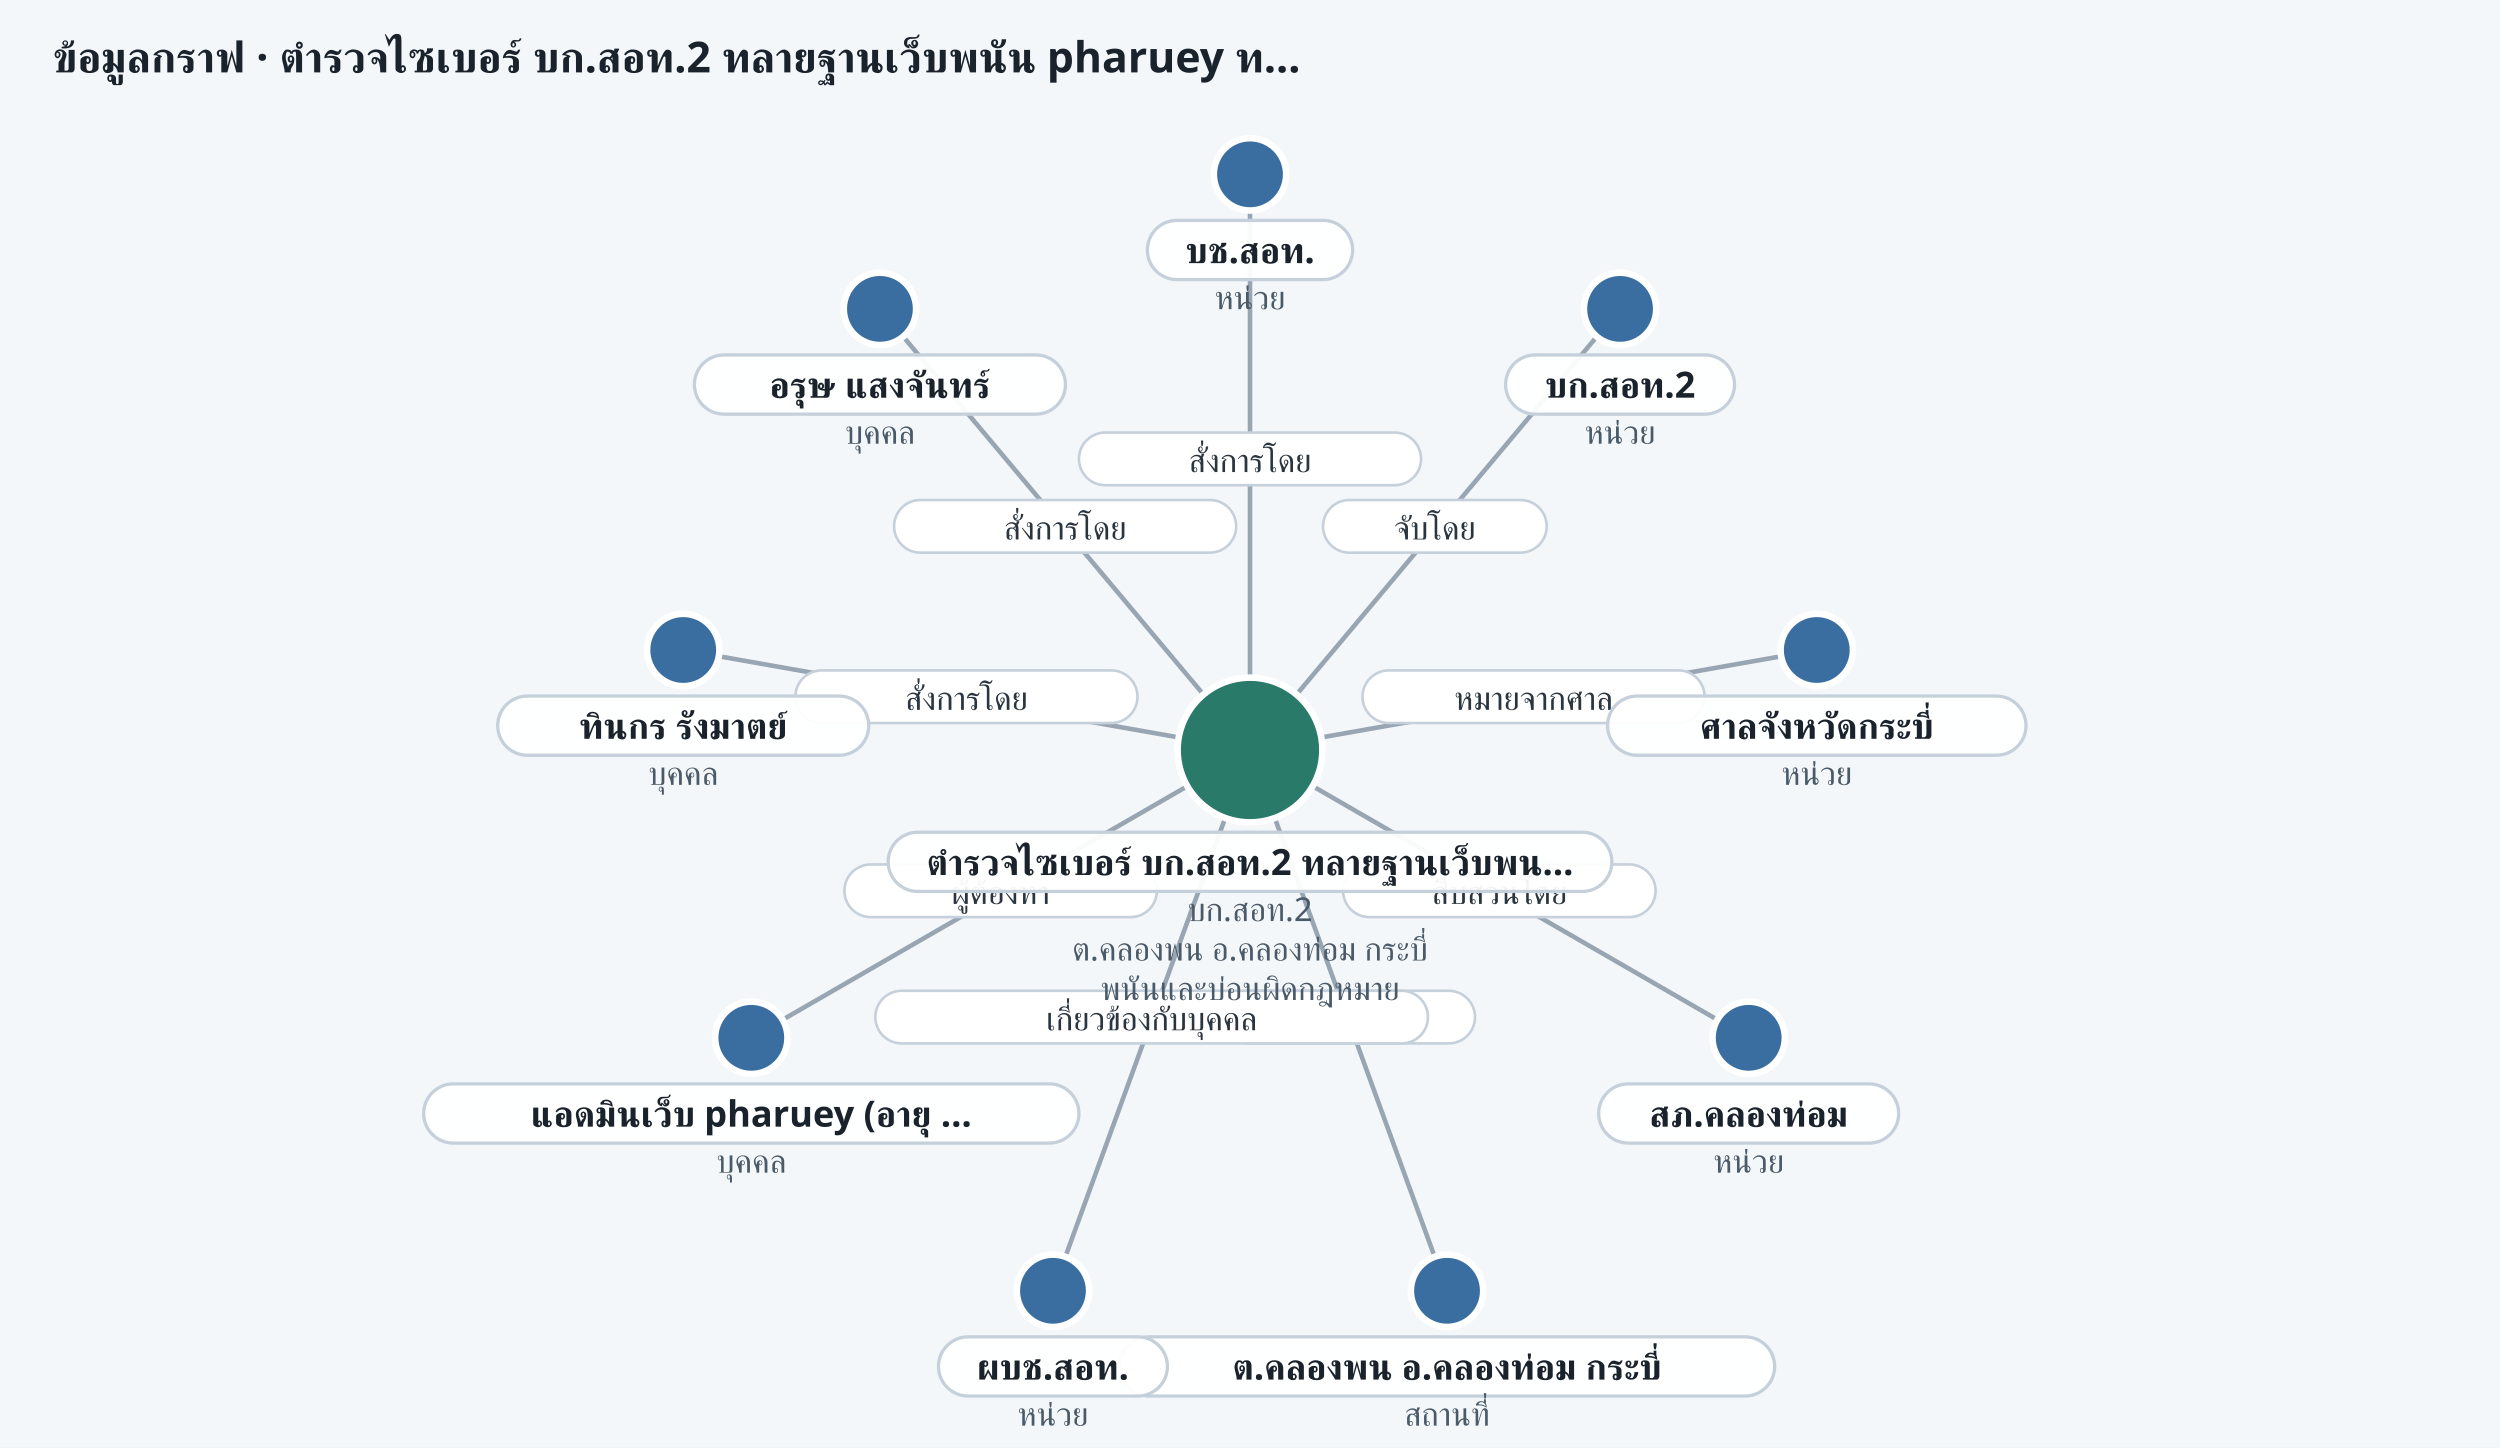
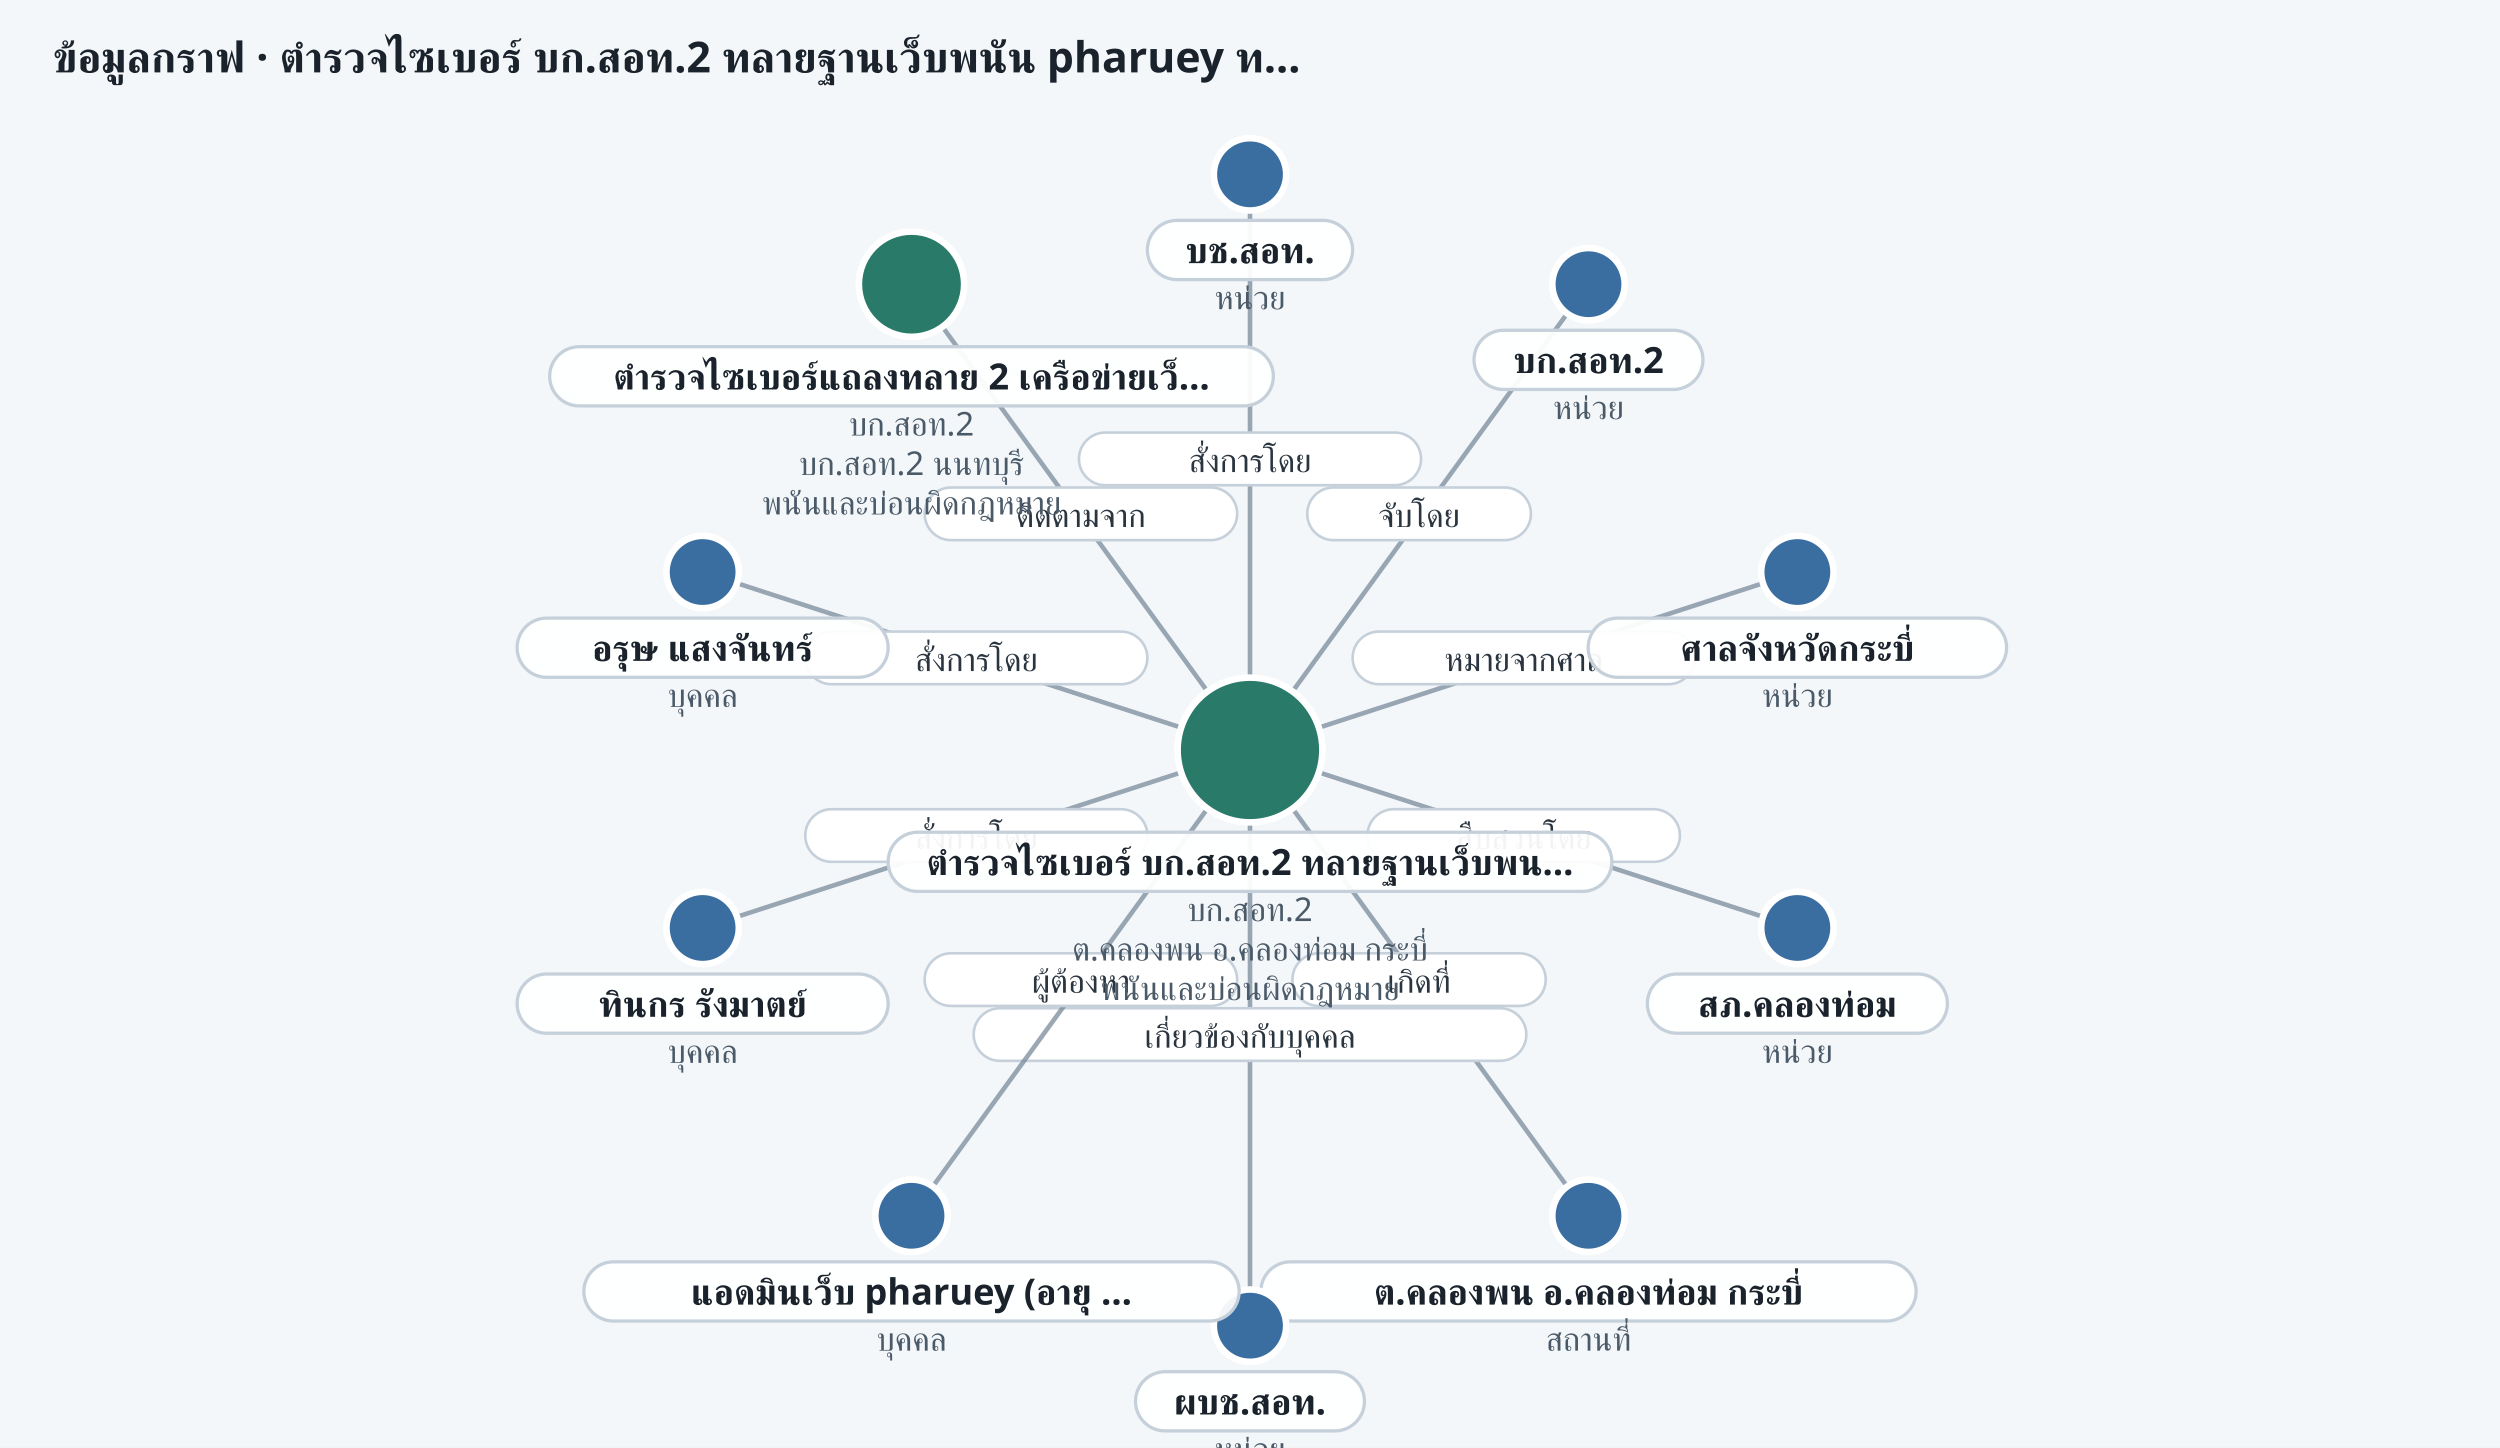
<svg xmlns="http://www.w3.org/2000/svg" width="760" height="440" viewBox="0 0 760 440" role="img" aria-label="ego graph 20261102-gamble-01">
  <rect width="100%" height="100%" fill="#f4f7fa" />
  <text x="16" y="22" font-size="13" font-weight="700" fill="#1a222c" font-family="Sarabun, Anuphan, sans-serif">ข้อมูลกราฟ · ตำรวจไซเบอร์ บก.สอท.2 ทลายฐานเว็บพนัน pharuey ท…</text>
  <line x1="380.0" y1="228.0" x2="380.0" y2="53.0" stroke="#7a8a9a" stroke-width="1.4" opacity="0.75" />
  <rect x="328.0" y="131.5" width="104.0" height="16" rx="8" fill="#fff" stroke="#c5d0da" stroke-width="0.8" />
  <text x="380.0" y="143.5" text-anchor="middle" font-size="10" fill="#2a3540" font-family="Sarabun, Anuphan, sans-serif">สั่งการโดย</text>
-   <line x1="380.0" y1="228.0" x2="492.5" y2="93.9" stroke="#7a8a9a" stroke-width="1.4" opacity="0.75" />
-   <rect x="402.2" y="152.0" width="68.0" height="16" rx="8" fill="#fff" stroke="#c5d0da" stroke-width="0.8" />
-   <text x="436.2" y="164.0" text-anchor="middle" font-size="10" fill="#2a3540" font-family="Sarabun, Anuphan, sans-serif">จับโดย</text>
-   <line x1="380.0" y1="228.0" x2="552.3" y2="197.6" stroke="#7a8a9a" stroke-width="1.4" opacity="0.75" />
-   <rect x="414.2" y="203.8" width="104.0" height="16" rx="8" fill="#fff" stroke="#c5d0da" stroke-width="0.8" />
-   <text x="466.2" y="215.8" text-anchor="middle" font-size="10" fill="#2a3540" font-family="Sarabun, Anuphan, sans-serif">หมายจากศาล</text>
-   <line x1="380.0" y1="228.0" x2="531.6" y2="315.5" stroke="#7a8a9a" stroke-width="1.4" opacity="0.75" />
-   <rect x="408.3" y="262.8" width="95.0" height="16" rx="8" fill="#fff" stroke="#c5d0da" stroke-width="0.8" />
-   <text x="455.8" y="274.8" text-anchor="middle" font-size="10" fill="#2a3540" font-family="Sarabun, Anuphan, sans-serif">สืบสวนโดย</text>
-   <line x1="380.0" y1="228.0" x2="439.9" y2="392.4" stroke="#7a8a9a" stroke-width="1.4" opacity="0.75" />
-   <rect x="371.4" y="301.2" width="77.0" height="16" rx="8" fill="#fff" stroke="#c5d0da" stroke-width="0.8" />
-   <text x="409.9" y="313.2" text-anchor="middle" font-size="10" fill="#2a3540" font-family="Sarabun, Anuphan, sans-serif">เกิดที่</text>
-   <line x1="380.0" y1="228.0" x2="320.1" y2="392.4" stroke="#7a8a9a" stroke-width="1.4" opacity="0.75" />
-   <rect x="266.1" y="301.2" width="168.0" height="16" rx="8" fill="#fff" stroke="#c5d0da" stroke-width="0.8" />
-   <text x="350.1" y="313.2" text-anchor="middle" font-size="10" fill="#2a3540" font-family="Sarabun, Anuphan, sans-serif">เกี่ยวข้องกับบุคคล</text>
-   <line x1="380.0" y1="228.0" x2="228.4" y2="315.5" stroke="#7a8a9a" stroke-width="1.4" opacity="0.75" />
-   <rect x="256.7" y="262.8" width="95.0" height="16" rx="8" fill="#fff" stroke="#c5d0da" stroke-width="0.8" />
-   <text x="304.2" y="274.8" text-anchor="middle" font-size="10" fill="#2a3540" font-family="Sarabun, Anuphan, sans-serif">ผู้ต้องหา</text>
-   <line x1="380.0" y1="228.0" x2="207.7" y2="197.6" stroke="#7a8a9a" stroke-width="1.4" opacity="0.75" />
-   <rect x="241.8" y="203.8" width="104.0" height="16" rx="8" fill="#fff" stroke="#c5d0da" stroke-width="0.8" />
-   <text x="293.8" y="215.8" text-anchor="middle" font-size="10" fill="#2a3540" font-family="Sarabun, Anuphan, sans-serif">สั่งการโดย</text>
-   <line x1="380.0" y1="228.0" x2="267.5" y2="93.9" stroke="#7a8a9a" stroke-width="1.4" opacity="0.75" />
-   <rect x="271.8" y="152.0" width="104.0" height="16" rx="8" fill="#fff" stroke="#c5d0da" stroke-width="0.8" />
-   <text x="323.8" y="164.0" text-anchor="middle" font-size="10" fill="#2a3540" font-family="Sarabun, Anuphan, sans-serif">สั่งการโดย</text>
+   <line x1="380.0" y1="228.0" x2="482.9" y2="86.4" stroke="#7a8a9a" stroke-width="1.4" opacity="0.75" />
+   <rect x="397.4" y="148.2" width="68.0" height="16" rx="8" fill="#fff" stroke="#c5d0da" stroke-width="0.8" />
+   <text x="431.4" y="160.2" text-anchor="middle" font-size="10" fill="#2a3540" font-family="Sarabun, Anuphan, sans-serif">จับโดย</text>
+   <line x1="380.0" y1="228.0" x2="546.4" y2="173.9" stroke="#7a8a9a" stroke-width="1.4" opacity="0.75" />
+   <rect x="411.2" y="192.0" width="104.0" height="16" rx="8" fill="#fff" stroke="#c5d0da" stroke-width="0.8" />
+   <text x="463.2" y="204.0" text-anchor="middle" font-size="10" fill="#2a3540" font-family="Sarabun, Anuphan, sans-serif">หมายจากศาล</text>
+   <line x1="380.0" y1="228.0" x2="546.4" y2="282.1" stroke="#7a8a9a" stroke-width="1.4" opacity="0.75" />
+   <rect x="415.7" y="246.0" width="95.0" height="16" rx="8" fill="#fff" stroke="#c5d0da" stroke-width="0.8" />
+   <text x="463.2" y="258.0" text-anchor="middle" font-size="10" fill="#2a3540" font-family="Sarabun, Anuphan, sans-serif">สืบสวนโดย</text>
+   <line x1="380.0" y1="228.0" x2="482.9" y2="369.6" stroke="#7a8a9a" stroke-width="1.4" opacity="0.75" />
+   <rect x="392.9" y="289.8" width="77.0" height="16" rx="8" fill="#fff" stroke="#c5d0da" stroke-width="0.8" />
+   <text x="431.4" y="301.8" text-anchor="middle" font-size="10" fill="#2a3540" font-family="Sarabun, Anuphan, sans-serif">เกิดที่</text>
+   <line x1="380.0" y1="228.0" x2="380.0" y2="403.0" stroke="#7a8a9a" stroke-width="1.4" opacity="0.75" />
+   <rect x="296.0" y="306.5" width="168.0" height="16" rx="8" fill="#fff" stroke="#c5d0da" stroke-width="0.8" />
+   <text x="380.0" y="318.5" text-anchor="middle" font-size="10" fill="#2a3540" font-family="Sarabun, Anuphan, sans-serif">เกี่ยวข้องกับบุคคล</text>
+   <line x1="380.0" y1="228.0" x2="277.1" y2="369.6" stroke="#7a8a9a" stroke-width="1.4" opacity="0.75" />
+   <rect x="281.1" y="289.8" width="95.0" height="16" rx="8" fill="#fff" stroke="#c5d0da" stroke-width="0.8" />
+   <text x="328.6" y="301.8" text-anchor="middle" font-size="10" fill="#2a3540" font-family="Sarabun, Anuphan, sans-serif">ผู้ต้องหา</text>
+   <line x1="380.0" y1="228.0" x2="213.6" y2="282.1" stroke="#7a8a9a" stroke-width="1.4" opacity="0.75" />
+   <rect x="244.8" y="246.0" width="104.0" height="16" rx="8" fill="#fff" stroke="#c5d0da" stroke-width="0.8" />
+   <text x="296.8" y="258.0" text-anchor="middle" font-size="10" fill="#2a3540" font-family="Sarabun, Anuphan, sans-serif">สั่งการโดย</text>
+   <line x1="380.0" y1="228.0" x2="213.6" y2="173.9" stroke="#7a8a9a" stroke-width="1.4" opacity="0.75" />
+   <rect x="244.8" y="192.0" width="104.0" height="16" rx="8" fill="#fff" stroke="#c5d0da" stroke-width="0.8" />
+   <text x="296.8" y="204.0" text-anchor="middle" font-size="10" fill="#2a3540" font-family="Sarabun, Anuphan, sans-serif">สั่งการโดย</text>
+   <line x1="277.1" y1="86.4" x2="380.0" y2="228.0" stroke="#7a8a9a" stroke-width="1.4" opacity="0.75" />
+   <rect x="281.1" y="148.2" width="95.0" height="16" rx="8" fill="#fff" stroke="#c5d0da" stroke-width="0.8" />
+   <text x="328.6" y="160.2" text-anchor="middle" font-size="10" fill="#2a3540" font-family="Sarabun, Anuphan, sans-serif">ติดตามจาก</text>
  <circle cx="380.0" cy="228.0" r="22" fill="#2a7a6a" stroke="#fff" stroke-width="2" />
  <rect x="270.0" y="253.0" width="220.0" height="18" rx="9" fill="rgba(255,255,255,0.94)" stroke="#c5d0da" />
  <text x="380.0" y="266.0" text-anchor="middle" font-size="11" font-weight="600" fill="#1a222c" font-family="Sarabun, Anuphan, sans-serif">ตำรวจไซเบอร์ บก.สอท.2 ทลายฐานเว็บพน…</text>
  <text x="380.0" y="280.0" text-anchor="middle" font-size="10" fill="#4a5a68" font-family="Sarabun, Anuphan, sans-serif">บก.สอท.2</text>
  <text x="380.0" y="292.0" text-anchor="middle" font-size="10" fill="#4a5a68" font-family="Sarabun, Anuphan, sans-serif">ต.คลองพน อ.คลองท่อม กระบี่</text>
  <text x="380.0" y="304.0" text-anchor="middle" font-size="10" fill="#4a5a68" font-family="Sarabun, Anuphan, sans-serif">พนันและบ่อนผิดกฎหมาย</text>
  <circle cx="380.0" cy="53.0" r="11" fill="#3a6ea0" stroke="#fff" stroke-width="2" />
  <rect x="348.8" y="67.0" width="62.4" height="18" rx="9" fill="rgba(255,255,255,0.94)" stroke="#c5d0da" />
  <text x="380.0" y="80.0" text-anchor="middle" font-size="11" font-weight="600" fill="#1a222c" font-family="Sarabun, Anuphan, sans-serif">บช.สอท.</text>
  <text x="380.0" y="94.0" text-anchor="middle" font-size="10" fill="#4a5a68" font-family="Sarabun, Anuphan, sans-serif">หน่วย</text>
-   <circle cx="492.5" cy="93.9" r="11" fill="#3a6ea0" stroke="#fff" stroke-width="2" />
-   <rect x="457.7" y="107.9" width="69.6" height="18" rx="9" fill="rgba(255,255,255,0.94)" stroke="#c5d0da" />
-   <text x="492.5" y="120.9" text-anchor="middle" font-size="11" font-weight="600" fill="#1a222c" font-family="Sarabun, Anuphan, sans-serif">บก.สอท.2</text>
-   <text x="492.5" y="134.9" text-anchor="middle" font-size="10" fill="#4a5a68" font-family="Sarabun, Anuphan, sans-serif">หน่วย</text>
-   <circle cx="552.3" cy="197.6" r="11" fill="#3a6ea0" stroke="#fff" stroke-width="2" />
-   <rect x="488.7" y="211.6" width="127.2" height="18" rx="9" fill="rgba(255,255,255,0.94)" stroke="#c5d0da" />
-   <text x="552.3" y="224.6" text-anchor="middle" font-size="11" font-weight="600" fill="#1a222c" font-family="Sarabun, Anuphan, sans-serif">ศาลจังหวัดกระบี่</text>
-   <text x="552.3" y="238.6" text-anchor="middle" font-size="10" fill="#4a5a68" font-family="Sarabun, Anuphan, sans-serif">หน่วย</text>
-   <circle cx="531.6" cy="315.5" r="11" fill="#3a6ea0" stroke="#fff" stroke-width="2" />
-   <rect x="486.0" y="329.5" width="91.2" height="18" rx="9" fill="rgba(255,255,255,0.94)" stroke="#c5d0da" />
-   <text x="531.6" y="342.5" text-anchor="middle" font-size="11" font-weight="600" fill="#1a222c" font-family="Sarabun, Anuphan, sans-serif">สภ.คลองท่อม</text>
-   <text x="531.6" y="356.5" text-anchor="middle" font-size="10" fill="#4a5a68" font-family="Sarabun, Anuphan, sans-serif">หน่วย</text>
-   <circle cx="439.9" cy="392.4" r="11" fill="#3a6ea0" stroke="#fff" stroke-width="2" />
-   <rect x="340.3" y="406.4" width="199.2" height="18" rx="9" fill="rgba(255,255,255,0.94)" stroke="#c5d0da" />
-   <text x="439.9" y="419.4" text-anchor="middle" font-size="11" font-weight="600" fill="#1a222c" font-family="Sarabun, Anuphan, sans-serif">ต.คลองพน อ.คลองท่อม กระบี่</text>
-   <text x="439.9" y="433.4" text-anchor="middle" font-size="10" fill="#4a5a68" font-family="Sarabun, Anuphan, sans-serif">สถานที่</text>
-   <circle cx="320.1" cy="392.4" r="11" fill="#3a6ea0" stroke="#fff" stroke-width="2" />
-   <rect x="285.3" y="406.4" width="69.6" height="18" rx="9" fill="rgba(255,255,255,0.94)" stroke="#c5d0da" />
-   <text x="320.1" y="419.4" text-anchor="middle" font-size="11" font-weight="600" fill="#1a222c" font-family="Sarabun, Anuphan, sans-serif">ผบช.สอท.</text>
-   <text x="320.1" y="433.4" text-anchor="middle" font-size="10" fill="#4a5a68" font-family="Sarabun, Anuphan, sans-serif">หน่วย</text>
-   <circle cx="228.4" cy="315.5" r="11" fill="#3a6ea0" stroke="#fff" stroke-width="2" />
-   <rect x="128.8" y="329.5" width="199.2" height="18" rx="9" fill="rgba(255,255,255,0.94)" stroke="#c5d0da" />
-   <text x="228.4" y="342.5" text-anchor="middle" font-size="11" font-weight="600" fill="#1a222c" font-family="Sarabun, Anuphan, sans-serif">แอดมินเว็บ pharuey (อายุ …</text>
-   <text x="228.4" y="356.5" text-anchor="middle" font-size="10" fill="#4a5a68" font-family="Sarabun, Anuphan, sans-serif">บุคคล</text>
-   <circle cx="207.7" cy="197.6" r="11" fill="#3a6ea0" stroke="#fff" stroke-width="2" />
-   <rect x="151.3" y="211.6" width="112.8" height="18" rx="9" fill="rgba(255,255,255,0.94)" stroke="#c5d0da" />
-   <text x="207.7" y="224.6" text-anchor="middle" font-size="11" font-weight="600" fill="#1a222c" font-family="Sarabun, Anuphan, sans-serif">ทินกร รังมาตย์</text>
-   <text x="207.7" y="238.6" text-anchor="middle" font-size="10" fill="#4a5a68" font-family="Sarabun, Anuphan, sans-serif">บุคคล</text>
-   <circle cx="267.5" cy="93.9" r="11" fill="#3a6ea0" stroke="#fff" stroke-width="2" />
-   <rect x="211.1" y="107.9" width="112.8" height="18" rx="9" fill="rgba(255,255,255,0.94)" stroke="#c5d0da" />
-   <text x="267.5" y="120.9" text-anchor="middle" font-size="11" font-weight="600" fill="#1a222c" font-family="Sarabun, Anuphan, sans-serif">อรุษ แสงจันทร์</text>
-   <text x="267.5" y="134.9" text-anchor="middle" font-size="10" fill="#4a5a68" font-family="Sarabun, Anuphan, sans-serif">บุคคล</text>
+   <circle cx="482.9" cy="86.4" r="11" fill="#3a6ea0" stroke="#fff" stroke-width="2" />
+   <rect x="448.1" y="100.4" width="69.6" height="18" rx="9" fill="rgba(255,255,255,0.94)" stroke="#c5d0da" />
+   <text x="482.9" y="113.4" text-anchor="middle" font-size="11" font-weight="600" fill="#1a222c" font-family="Sarabun, Anuphan, sans-serif">บก.สอท.2</text>
+   <text x="482.9" y="127.4" text-anchor="middle" font-size="10" fill="#4a5a68" font-family="Sarabun, Anuphan, sans-serif">หน่วย</text>
+   <circle cx="546.4" cy="173.9" r="11" fill="#3a6ea0" stroke="#fff" stroke-width="2" />
+   <rect x="482.8" y="187.9" width="127.2" height="18" rx="9" fill="rgba(255,255,255,0.94)" stroke="#c5d0da" />
+   <text x="546.4" y="200.9" text-anchor="middle" font-size="11" font-weight="600" fill="#1a222c" font-family="Sarabun, Anuphan, sans-serif">ศาลจังหวัดกระบี่</text>
+   <text x="546.4" y="214.9" text-anchor="middle" font-size="10" fill="#4a5a68" font-family="Sarabun, Anuphan, sans-serif">หน่วย</text>
+   <circle cx="546.4" cy="282.1" r="11" fill="#3a6ea0" stroke="#fff" stroke-width="2" />
+   <rect x="500.8" y="296.1" width="91.2" height="18" rx="9" fill="rgba(255,255,255,0.94)" stroke="#c5d0da" />
+   <text x="546.4" y="309.1" text-anchor="middle" font-size="11" font-weight="600" fill="#1a222c" font-family="Sarabun, Anuphan, sans-serif">สภ.คลองท่อม</text>
+   <text x="546.4" y="323.1" text-anchor="middle" font-size="10" fill="#4a5a68" font-family="Sarabun, Anuphan, sans-serif">หน่วย</text>
+   <circle cx="482.9" cy="369.6" r="11" fill="#3a6ea0" stroke="#fff" stroke-width="2" />
+   <rect x="383.3" y="383.6" width="199.2" height="18" rx="9" fill="rgba(255,255,255,0.94)" stroke="#c5d0da" />
+   <text x="482.9" y="396.6" text-anchor="middle" font-size="11" font-weight="600" fill="#1a222c" font-family="Sarabun, Anuphan, sans-serif">ต.คลองพน อ.คลองท่อม กระบี่</text>
+   <text x="482.9" y="410.6" text-anchor="middle" font-size="10" fill="#4a5a68" font-family="Sarabun, Anuphan, sans-serif">สถานที่</text>
+   <circle cx="380.0" cy="403.0" r="11" fill="#3a6ea0" stroke="#fff" stroke-width="2" />
+   <rect x="345.2" y="417.0" width="69.6" height="18" rx="9" fill="rgba(255,255,255,0.94)" stroke="#c5d0da" />
+   <text x="380.0" y="430.0" text-anchor="middle" font-size="11" font-weight="600" fill="#1a222c" font-family="Sarabun, Anuphan, sans-serif">ผบช.สอท.</text>
+   <text x="380.0" y="444.0" text-anchor="middle" font-size="10" fill="#4a5a68" font-family="Sarabun, Anuphan, sans-serif">หน่วย</text>
+   <circle cx="277.1" cy="369.6" r="11" fill="#3a6ea0" stroke="#fff" stroke-width="2" />
+   <rect x="177.5" y="383.6" width="199.2" height="18" rx="9" fill="rgba(255,255,255,0.94)" stroke="#c5d0da" />
+   <text x="277.1" y="396.6" text-anchor="middle" font-size="11" font-weight="600" fill="#1a222c" font-family="Sarabun, Anuphan, sans-serif">แอดมินเว็บ pharuey (อายุ …</text>
+   <text x="277.1" y="410.6" text-anchor="middle" font-size="10" fill="#4a5a68" font-family="Sarabun, Anuphan, sans-serif">บุคคล</text>
+   <circle cx="213.6" cy="282.1" r="11" fill="#3a6ea0" stroke="#fff" stroke-width="2" />
+   <rect x="157.2" y="296.1" width="112.8" height="18" rx="9" fill="rgba(255,255,255,0.94)" stroke="#c5d0da" />
+   <text x="213.6" y="309.1" text-anchor="middle" font-size="11" font-weight="600" fill="#1a222c" font-family="Sarabun, Anuphan, sans-serif">ทินกร รังมาตย์</text>
+   <text x="213.6" y="323.1" text-anchor="middle" font-size="10" fill="#4a5a68" font-family="Sarabun, Anuphan, sans-serif">บุคคล</text>
+   <circle cx="213.6" cy="173.9" r="11" fill="#3a6ea0" stroke="#fff" stroke-width="2" />
+   <rect x="157.2" y="187.9" width="112.8" height="18" rx="9" fill="rgba(255,255,255,0.94)" stroke="#c5d0da" />
+   <text x="213.6" y="200.9" text-anchor="middle" font-size="11" font-weight="600" fill="#1a222c" font-family="Sarabun, Anuphan, sans-serif">อรุษ แสงจันทร์</text>
+   <text x="213.6" y="214.9" text-anchor="middle" font-size="10" fill="#4a5a68" font-family="Sarabun, Anuphan, sans-serif">บุคคล</text>
+   <circle cx="277.1" cy="86.4" r="16" fill="#2a7a6a" stroke="#fff" stroke-width="2" />
+   <rect x="167.1" y="105.4" width="220.0" height="18" rx="9" fill="rgba(255,255,255,0.94)" stroke="#c5d0da" />
+   <text x="277.1" y="118.4" text-anchor="middle" font-size="11" font-weight="600" fill="#1a222c" font-family="Sarabun, Anuphan, sans-serif">ตำรวจไซเบอร์แถลงทลาย 2 เครือข่ายเว็…</text>
+   <text x="277.1" y="132.4" text-anchor="middle" font-size="10" fill="#4a5a68" font-family="Sarabun, Anuphan, sans-serif">บก.สอท.2</text>
+   <text x="277.1" y="144.4" text-anchor="middle" font-size="10" fill="#4a5a68" font-family="Sarabun, Anuphan, sans-serif">บก.สอท.2 นนทบุรี</text>
+   <text x="277.1" y="156.4" text-anchor="middle" font-size="10" fill="#4a5a68" font-family="Sarabun, Anuphan, sans-serif">พนันและบ่อนผิดกฎหมาย</text>
</svg>
